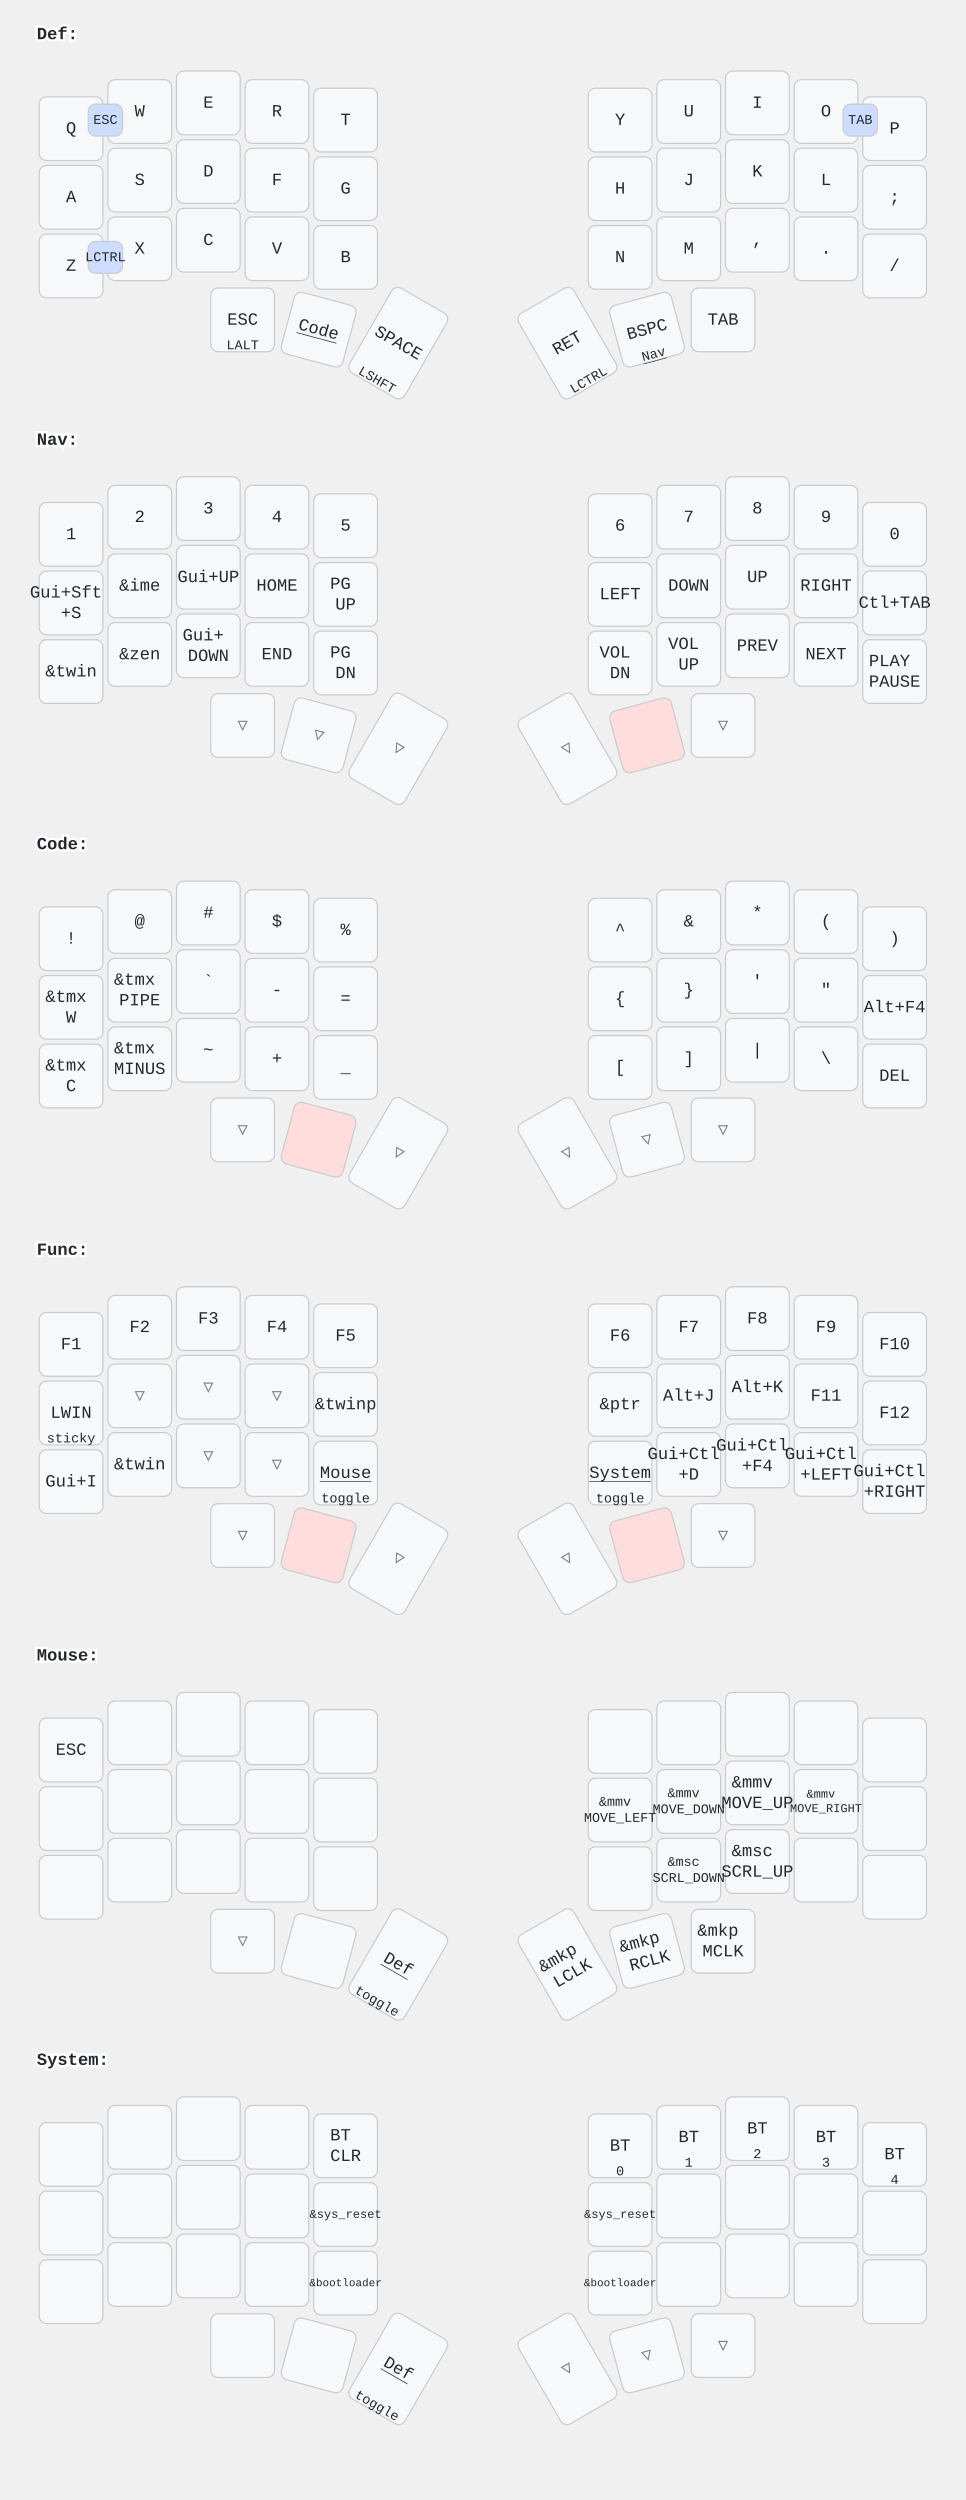
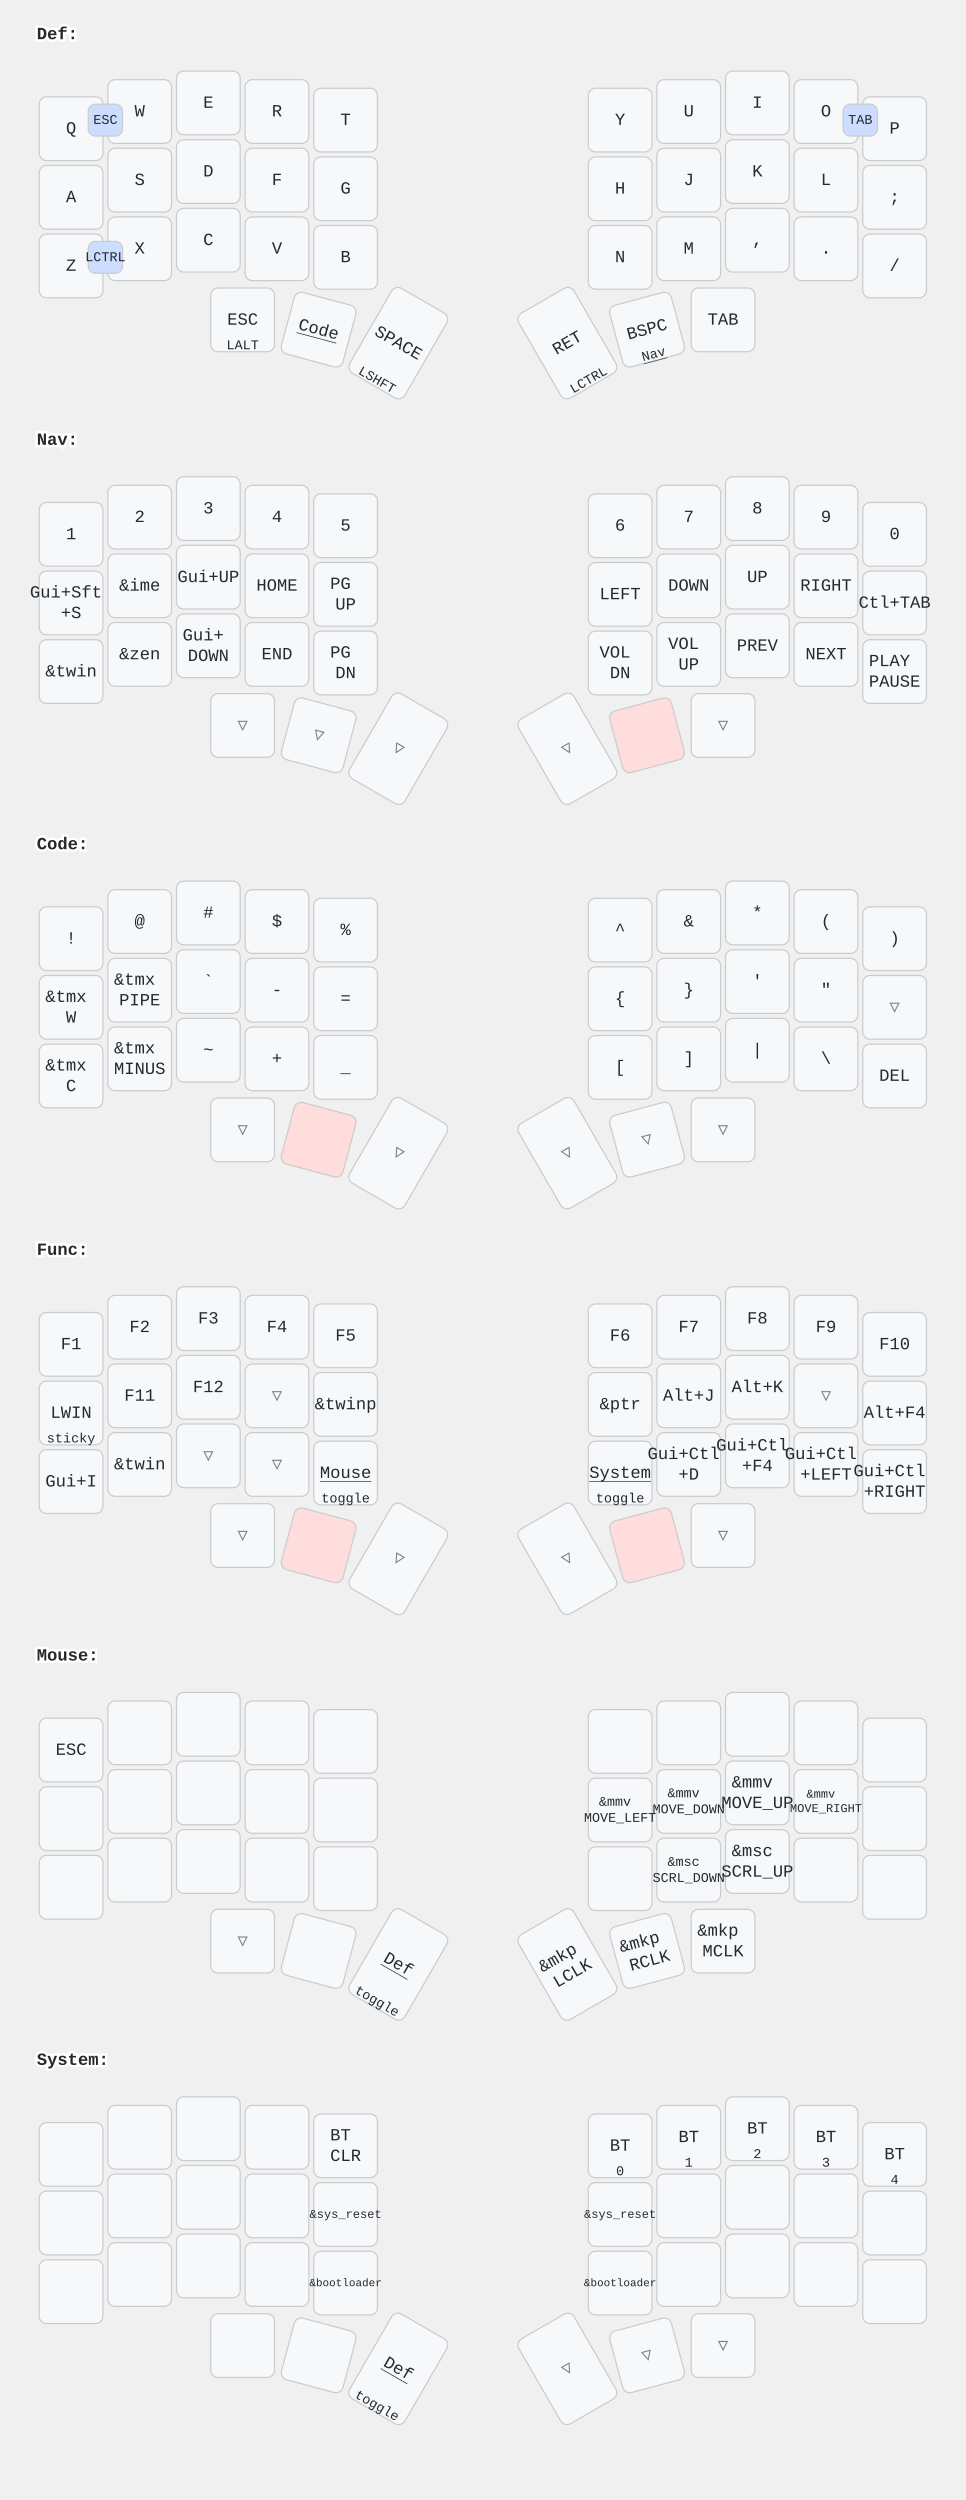
<svg xmlns="http://www.w3.org/2000/svg" width="788" height="2040" viewBox="0 0 788 2040" class="keymap">
  <style>/* inherit to force styles through use tags */
svg path {
    fill: inherit;
}

/* font and background color specifications */
svg.keymap {
    font-family: SFMono-Regular,Consolas,Liberation Mono,Menlo,monospace;
    font-size: 14px;
    font-kerning: normal;
    text-rendering: optimizeLegibility;
    fill: #24292e;
}

/* default key styling */
rect.key {
    fill: #f6f8fa;
}

rect.key, rect.combo {
    stroke: #c9cccf;
    stroke-width: 1;
}

/* default key side styling, only used is draw_key_sides is set */
rect.side {
    filter: brightness(90%);
}

/* color accent for combo boxes */
rect.combo, rect.combo-separate {
    fill: #cdf;
}

/* color accent for held keys */
rect.held, rect.combo.held {
    fill: #fdd;
}

/* color accent for ghost (optional) keys */
rect.ghost, rect.combo.ghost {
    stroke-dasharray: 4, 4;
    stroke-width: 2;
}

text {
    text-anchor: middle;
    dominant-baseline: middle;
}

/* styling for layer labels */
text.label {
    font-weight: bold;
    text-anchor: start;
    stroke: white;
    stroke-width: 4;
    paint-order: stroke;
}

/* styling for optional footer */
text.footer {
    text-anchor: end;
    dominant-baseline: auto;
    stroke: white;
    stroke-width: 4;
    paint-order: stroke;
}

/* styling for combo tap, and key non-tap label text */
text.combo, text.hold, text.shifted, text.left, text.right, text.tl, text.tr, text.bl, text.br {
    font-size: 11px;
}

text.hold, text.bl, text.br {
    text-anchor: middle;
    dominant-baseline: auto;
}

text.shifted, text.tl, text.tr {
    text-anchor: middle;
    dominant-baseline: hanging;
}

text.left, text.tl, text.bl {
    text-anchor: start;
}

text.right, text.tr, text.br {
    text-anchor: end;
}

text.layer-activator {
    text-decoration: underline;
}

/* styling for hold/shifted label text in combo box */
text.combo.hold, text.combo.shifted, text.combo.left, text.combo.right {
    font-size: 8px;
}

/* lighter symbol for transparent keys */
text.trans {
    fill: #7b7e81;
}

/* styling for combo dendrons */
path.combo {
    stroke-width: 1;
    stroke: gray;
    fill: none;
}

/* Start Tabler Icons Cleanup */
/* cannot use height/width with glyphs */
.icon-tabler &gt; path {
    fill: inherit;
    stroke: inherit;
    stroke-width: 2;
}
/* hide tabler's default box */
.icon-tabler &gt; path[stroke="none"][fill="none"] {
    visibility: hidden;
}
/* End Tabler Icons Cleanup */
</style>
  <g transform="translate(30, 0)" class="layer-Def">
    <text x="0" y="28" class="label" id="Def">Def:</text>
    <g transform="translate(0, 56)">
      <g transform="translate(28, 49)" class="key keypos-0">
        <rect rx="6" ry="6" x="-26" y="-26" width="52" height="52" class="key" />
        <text x="0" y="0" class="key tap">Q</text>
      </g>
      <g transform="translate(84, 35)" class="key keypos-1">
        <rect rx="6" ry="6" x="-26" y="-26" width="52" height="52" class="key" />
        <text x="0" y="0" class="key tap">W</text>
      </g>
      <g transform="translate(140, 28)" class="key keypos-2">
        <rect rx="6" ry="6" x="-26" y="-26" width="52" height="52" class="key" />
        <text x="0" y="0" class="key tap">E</text>
      </g>
      <g transform="translate(196, 35)" class="key keypos-3">
        <rect rx="6" ry="6" x="-26" y="-26" width="52" height="52" class="key" />
        <text x="0" y="0" class="key tap">R</text>
      </g>
      <g transform="translate(252, 42)" class="key keypos-4">
        <rect rx="6" ry="6" x="-26" y="-26" width="52" height="52" class="key" />
        <text x="0" y="0" class="key tap">T</text>
      </g>
      <g transform="translate(476, 42)" class="key keypos-5">
        <rect rx="6" ry="6" x="-26" y="-26" width="52" height="52" class="key" />
        <text x="0" y="0" class="key tap">Y</text>
      </g>
      <g transform="translate(532, 35)" class="key keypos-6">
        <rect rx="6" ry="6" x="-26" y="-26" width="52" height="52" class="key" />
        <text x="0" y="0" class="key tap">U</text>
      </g>
      <g transform="translate(588, 28)" class="key keypos-7">
        <rect rx="6" ry="6" x="-26" y="-26" width="52" height="52" class="key" />
        <text x="0" y="0" class="key tap">I</text>
      </g>
      <g transform="translate(644, 35)" class="key keypos-8">
        <rect rx="6" ry="6" x="-26" y="-26" width="52" height="52" class="key" />
        <text x="0" y="0" class="key tap">O</text>
      </g>
      <g transform="translate(700, 49)" class="key keypos-9">
        <rect rx="6" ry="6" x="-26" y="-26" width="52" height="52" class="key" />
        <text x="0" y="0" class="key tap">P</text>
      </g>
      <g transform="translate(28, 105)" class="key keypos-10">
        <rect rx="6" ry="6" x="-26" y="-26" width="52" height="52" class="key" />
        <text x="0" y="0" class="key tap">A</text>
      </g>
      <g transform="translate(84, 91)" class="key keypos-11">
        <rect rx="6" ry="6" x="-26" y="-26" width="52" height="52" class="key" />
        <text x="0" y="0" class="key tap">S</text>
      </g>
      <g transform="translate(140, 84)" class="key keypos-12">
        <rect rx="6" ry="6" x="-26" y="-26" width="52" height="52" class="key" />
        <text x="0" y="0" class="key tap">D</text>
      </g>
      <g transform="translate(196, 91)" class="key keypos-13">
        <rect rx="6" ry="6" x="-26" y="-26" width="52" height="52" class="key" />
        <text x="0" y="0" class="key tap">F</text>
      </g>
      <g transform="translate(252, 98)" class="key keypos-14">
        <rect rx="6" ry="6" x="-26" y="-26" width="52" height="52" class="key" />
        <text x="0" y="0" class="key tap">G</text>
      </g>
      <g transform="translate(476, 98)" class="key keypos-15">
        <rect rx="6" ry="6" x="-26" y="-26" width="52" height="52" class="key" />
        <text x="0" y="0" class="key tap">H</text>
      </g>
      <g transform="translate(532, 91)" class="key keypos-16">
        <rect rx="6" ry="6" x="-26" y="-26" width="52" height="52" class="key" />
        <text x="0" y="0" class="key tap">J</text>
      </g>
      <g transform="translate(588, 84)" class="key keypos-17">
        <rect rx="6" ry="6" x="-26" y="-26" width="52" height="52" class="key" />
        <text x="0" y="0" class="key tap">K</text>
      </g>
      <g transform="translate(644, 91)" class="key keypos-18">
        <rect rx="6" ry="6" x="-26" y="-26" width="52" height="52" class="key" />
        <text x="0" y="0" class="key tap">L</text>
      </g>
      <g transform="translate(700, 105)" class="key keypos-19">
        <rect rx="6" ry="6" x="-26" y="-26" width="52" height="52" class="key" />
        <text x="0" y="0" class="key tap">;</text>
      </g>
      <g transform="translate(28, 161)" class="key keypos-20">
        <rect rx="6" ry="6" x="-26" y="-26" width="52" height="52" class="key" />
        <text x="0" y="0" class="key tap">Z</text>
      </g>
      <g transform="translate(84, 147)" class="key keypos-21">
        <rect rx="6" ry="6" x="-26" y="-26" width="52" height="52" class="key" />
        <text x="0" y="0" class="key tap">X</text>
      </g>
      <g transform="translate(140, 140)" class="key keypos-22">
        <rect rx="6" ry="6" x="-26" y="-26" width="52" height="52" class="key" />
        <text x="0" y="0" class="key tap">C</text>
      </g>
      <g transform="translate(196, 147)" class="key keypos-23">
        <rect rx="6" ry="6" x="-26" y="-26" width="52" height="52" class="key" />
        <text x="0" y="0" class="key tap">V</text>
      </g>
      <g transform="translate(252, 154)" class="key keypos-24">
        <rect rx="6" ry="6" x="-26" y="-26" width="52" height="52" class="key" />
        <text x="0" y="0" class="key tap">B</text>
      </g>
      <g transform="translate(476, 154)" class="key keypos-25">
        <rect rx="6" ry="6" x="-26" y="-26" width="52" height="52" class="key" />
        <text x="0" y="0" class="key tap">N</text>
      </g>
      <g transform="translate(532, 147)" class="key keypos-26">
        <rect rx="6" ry="6" x="-26" y="-26" width="52" height="52" class="key" />
        <text x="0" y="0" class="key tap">M</text>
      </g>
      <g transform="translate(588, 140)" class="key keypos-27">
        <rect rx="6" ry="6" x="-26" y="-26" width="52" height="52" class="key" />
        <text x="0" y="0" class="key tap">,</text>
      </g>
      <g transform="translate(644, 147)" class="key keypos-28">
        <rect rx="6" ry="6" x="-26" y="-26" width="52" height="52" class="key" />
        <text x="0" y="0" class="key tap">.</text>
      </g>
      <g transform="translate(700, 161)" class="key keypos-29">
        <rect rx="6" ry="6" x="-26" y="-26" width="52" height="52" class="key" />
        <text x="0" y="0" class="key tap">/</text>
      </g>
      <g transform="translate(168, 205)" class="key keypos-30">
        <rect rx="6" ry="6" x="-26" y="-26" width="52" height="52" class="key" />
        <text x="0" y="0" class="key tap">ESC</text>
        <text x="0" y="24" class="key hold">LALT</text>
      </g>
      <g transform="translate(230, 213) rotate(15.0)" class="key keypos-31">
        <rect rx="6" ry="6" x="-26" y="-26" width="52" height="52" class="key" />
        <a href="#Code">
          <text x="0" y="0" class="key tap layer-activator">Code</text>
        </a>
      </g>
      <g transform="translate(295, 224) rotate(30.0)" class="key keypos-32">
        <rect rx="6" ry="6" x="-26" y="-40" width="52" height="80" class="key" />
        <text x="0" y="0" class="key tap">SPACE</text>
        <text x="0" y="38" class="key hold">LSHFT</text>
      </g>
      <g transform="translate(433, 224) rotate(-30.0)" class="key keypos-33">
        <rect rx="6" ry="6" x="-26" y="-40" width="52" height="80" class="key" />
        <text x="0" y="0" class="key tap">RET</text>
        <text x="0" y="38" class="key hold">LCTRL</text>
      </g>
      <g transform="translate(498, 213) rotate(-15.0)" class="key keypos-34">
        <rect rx="6" ry="6" x="-26" y="-26" width="52" height="52" class="key" />
        <text x="0" y="0" class="key tap">BSPC</text>
        <a href="#Nav">
          <text x="0" y="24" class="key hold layer-activator">Nav</text>
        </a>
      </g>
      <g transform="translate(560, 205)" class="key keypos-35">
        <rect rx="6" ry="6" x="-26" y="-26" width="52" height="52" class="key" />
        <text x="0" y="0" class="key tap">TAB</text>
      </g>
      <g class="combo combopos-0">
        <rect rx="6" ry="6" x="42" y="141" width="28" height="26" class="combo" />
        <text x="56" y="154" class="combo tap">LCTRL</text>
      </g>
      <g class="combo combopos-1">
        <rect rx="6" ry="6" x="42" y="29" width="28" height="26" class="combo" />
        <text x="56" y="42" class="combo tap">ESC</text>
      </g>
      <g class="combo combopos-2">
        <rect rx="6" ry="6" x="658" y="29" width="28" height="26" class="combo" />
        <text x="672" y="42" class="combo tap">TAB</text>
      </g>
    </g>
  </g>
  <g transform="translate(30, 331)" class="layer-Nav">
    <text x="0" y="28" class="label" id="Nav">Nav:</text>
    <g transform="translate(0, 56)">
      <g transform="translate(28, 49)" class="key keypos-0">
        <rect rx="6" ry="6" x="-26" y="-26" width="52" height="52" class="key" />
        <text x="0" y="0" class="key tap">1</text>
      </g>
      <g transform="translate(84, 35)" class="key keypos-1">
        <rect rx="6" ry="6" x="-26" y="-26" width="52" height="52" class="key" />
        <text x="0" y="0" class="key tap">2</text>
      </g>
      <g transform="translate(140, 28)" class="key keypos-2">
        <rect rx="6" ry="6" x="-26" y="-26" width="52" height="52" class="key" />
        <text x="0" y="0" class="key tap">3</text>
      </g>
      <g transform="translate(196, 35)" class="key keypos-3">
        <rect rx="6" ry="6" x="-26" y="-26" width="52" height="52" class="key" />
        <text x="0" y="0" class="key tap">4</text>
      </g>
      <g transform="translate(252, 42)" class="key keypos-4">
        <rect rx="6" ry="6" x="-26" y="-26" width="52" height="52" class="key" />
        <text x="0" y="0" class="key tap">5</text>
      </g>
      <g transform="translate(476, 42)" class="key keypos-5">
        <rect rx="6" ry="6" x="-26" y="-26" width="52" height="52" class="key" />
        <text x="0" y="0" class="key tap">6</text>
      </g>
      <g transform="translate(532, 35)" class="key keypos-6">
        <rect rx="6" ry="6" x="-26" y="-26" width="52" height="52" class="key" />
        <text x="0" y="0" class="key tap">7</text>
      </g>
      <g transform="translate(588, 28)" class="key keypos-7">
        <rect rx="6" ry="6" x="-26" y="-26" width="52" height="52" class="key" />
        <text x="0" y="0" class="key tap">8</text>
      </g>
      <g transform="translate(644, 35)" class="key keypos-8">
        <rect rx="6" ry="6" x="-26" y="-26" width="52" height="52" class="key" />
        <text x="0" y="0" class="key tap">9</text>
      </g>
      <g transform="translate(700, 49)" class="key keypos-9">
        <rect rx="6" ry="6" x="-26" y="-26" width="52" height="52" class="key" />
        <text x="0" y="0" class="key tap">0</text>
      </g>
      <g transform="translate(28, 105)" class="key keypos-10">
        <rect rx="6" ry="6" x="-26" y="-26" width="52" height="52" class="key" />
        <text x="0" y="0" class="key tap">
          <tspan x="0" dy="-0.6em">Gui+Sft</tspan>
          <tspan x="0" dy="1.2em">+S</tspan>
        </text>
      </g>
      <g transform="translate(84, 91)" class="key keypos-11">
        <rect rx="6" ry="6" x="-26" y="-26" width="52" height="52" class="key" />
        <text x="0" y="0" class="key tap">&amp;ime</text>
      </g>
      <g transform="translate(140, 84)" class="key keypos-12">
        <rect rx="6" ry="6" x="-26" y="-26" width="52" height="52" class="key" />
        <text x="0" y="0" class="key tap">Gui+UP</text>
      </g>
      <g transform="translate(196, 91)" class="key keypos-13">
        <rect rx="6" ry="6" x="-26" y="-26" width="52" height="52" class="key" />
        <text x="0" y="0" class="key tap">HOME</text>
      </g>
      <g transform="translate(252, 98)" class="key keypos-14">
        <rect rx="6" ry="6" x="-26" y="-26" width="52" height="52" class="key" />
        <text x="0" y="0" class="key tap">
          <tspan x="0" dy="-0.6em">PG</tspan>
          <tspan x="0" dy="1.2em">UP</tspan>
        </text>
      </g>
      <g transform="translate(476, 98)" class="key keypos-15">
        <rect rx="6" ry="6" x="-26" y="-26" width="52" height="52" class="key" />
        <text x="0" y="0" class="key tap">LEFT</text>
      </g>
      <g transform="translate(532, 91)" class="key keypos-16">
        <rect rx="6" ry="6" x="-26" y="-26" width="52" height="52" class="key" />
        <text x="0" y="0" class="key tap">DOWN</text>
      </g>
      <g transform="translate(588, 84)" class="key keypos-17">
        <rect rx="6" ry="6" x="-26" y="-26" width="52" height="52" class="key" />
        <text x="0" y="0" class="key tap">UP</text>
      </g>
      <g transform="translate(644, 91)" class="key keypos-18">
        <rect rx="6" ry="6" x="-26" y="-26" width="52" height="52" class="key" />
        <text x="0" y="0" class="key tap">RIGHT</text>
      </g>
      <g transform="translate(700, 105)" class="key keypos-19">
        <rect rx="6" ry="6" x="-26" y="-26" width="52" height="52" class="key" />
        <text x="0" y="0" class="key tap">Ctl+TAB</text>
      </g>
      <g transform="translate(28, 161)" class="key keypos-20">
        <rect rx="6" ry="6" x="-26" y="-26" width="52" height="52" class="key" />
        <text x="0" y="0" class="key tap">&amp;twin</text>
      </g>
      <g transform="translate(84, 147)" class="key keypos-21">
        <rect rx="6" ry="6" x="-26" y="-26" width="52" height="52" class="key" />
        <text x="0" y="0" class="key tap">&amp;zen</text>
      </g>
      <g transform="translate(140, 140)" class="key keypos-22">
        <rect rx="6" ry="6" x="-26" y="-26" width="52" height="52" class="key" />
        <text x="0" y="0" class="key tap">
          <tspan x="0" dy="-0.6em">Gui+</tspan>
          <tspan x="0" dy="1.2em">DOWN</tspan>
        </text>
      </g>
      <g transform="translate(196, 147)" class="key keypos-23">
        <rect rx="6" ry="6" x="-26" y="-26" width="52" height="52" class="key" />
        <text x="0" y="0" class="key tap">END</text>
      </g>
      <g transform="translate(252, 154)" class="key keypos-24">
        <rect rx="6" ry="6" x="-26" y="-26" width="52" height="52" class="key" />
        <text x="0" y="0" class="key tap">
          <tspan x="0" dy="-0.6em">PG</tspan>
          <tspan x="0" dy="1.2em">DN</tspan>
        </text>
      </g>
      <g transform="translate(476, 154)" class="key keypos-25">
        <rect rx="6" ry="6" x="-26" y="-26" width="52" height="52" class="key" />
        <text x="0" y="0" class="key tap">
          <tspan x="0" dy="-0.6em">VOL</tspan>
          <tspan x="0" dy="1.2em">DN</tspan>
        </text>
      </g>
      <g transform="translate(532, 147)" class="key keypos-26">
        <rect rx="6" ry="6" x="-26" y="-26" width="52" height="52" class="key" />
        <text x="0" y="0" class="key tap">
          <tspan x="0" dy="-0.6em">VOL</tspan>
          <tspan x="0" dy="1.2em">UP</tspan>
        </text>
      </g>
      <g transform="translate(588, 140)" class="key keypos-27">
        <rect rx="6" ry="6" x="-26" y="-26" width="52" height="52" class="key" />
        <text x="0" y="0" class="key tap">PREV</text>
      </g>
      <g transform="translate(644, 147)" class="key keypos-28">
        <rect rx="6" ry="6" x="-26" y="-26" width="52" height="52" class="key" />
        <text x="0" y="0" class="key tap">NEXT</text>
      </g>
      <g transform="translate(700, 161)" class="key keypos-29">
        <rect rx="6" ry="6" x="-26" y="-26" width="52" height="52" class="key" />
        <text x="0" y="0" class="key tap">
          <tspan x="0" dy="-0.6em">PLAY</tspan>
          <tspan x="0" dy="1.2em">PAUSE</tspan>
        </text>
      </g>
      <g transform="translate(168, 205)" class="key trans keypos-30">
        <rect rx="6" ry="6" x="-26" y="-26" width="52" height="52" class="key trans" />
        <text x="0" y="0" class="key trans tap">▽</text>
      </g>
      <g transform="translate(230, 213) rotate(15.0)" class="key trans keypos-31">
        <rect rx="6" ry="6" x="-26" y="-26" width="52" height="52" class="key trans" />
        <text x="0" y="0" class="key trans tap">▽</text>
      </g>
      <g transform="translate(295, 224) rotate(30.0)" class="key trans keypos-32">
        <rect rx="6" ry="6" x="-26" y="-40" width="52" height="80" class="key trans" />
        <text x="0" y="0" class="key trans tap">▽</text>
      </g>
      <g transform="translate(433, 224) rotate(-30.0)" class="key trans keypos-33">
        <rect rx="6" ry="6" x="-26" y="-40" width="52" height="80" class="key trans" />
        <text x="0" y="0" class="key trans tap">▽</text>
      </g>
      <g transform="translate(498, 213) rotate(-15.0)" class="key held keypos-34">
        <rect rx="6" ry="6" x="-26" y="-26" width="52" height="52" class="key held" />
      </g>
      <g transform="translate(560, 205)" class="key trans keypos-35">
        <rect rx="6" ry="6" x="-26" y="-26" width="52" height="52" class="key trans" />
        <text x="0" y="0" class="key trans tap">▽</text>
      </g>
    </g>
  </g>
  <g transform="translate(30, 661)" class="layer-Code">
    <text x="0" y="28" class="label" id="Code">Code:</text>
    <g transform="translate(0, 56)">
      <g transform="translate(28, 49)" class="key keypos-0">
        <rect rx="6" ry="6" x="-26" y="-26" width="52" height="52" class="key" />
        <text x="0" y="0" class="key tap">!</text>
      </g>
      <g transform="translate(84, 35)" class="key keypos-1">
        <rect rx="6" ry="6" x="-26" y="-26" width="52" height="52" class="key" />
        <text x="0" y="0" class="key tap">@</text>
      </g>
      <g transform="translate(140, 28)" class="key keypos-2">
        <rect rx="6" ry="6" x="-26" y="-26" width="52" height="52" class="key" />
        <text x="0" y="0" class="key tap">#</text>
      </g>
      <g transform="translate(196, 35)" class="key keypos-3">
        <rect rx="6" ry="6" x="-26" y="-26" width="52" height="52" class="key" />
        <text x="0" y="0" class="key tap">$</text>
      </g>
      <g transform="translate(252, 42)" class="key keypos-4">
        <rect rx="6" ry="6" x="-26" y="-26" width="52" height="52" class="key" />
        <text x="0" y="0" class="key tap">%</text>
      </g>
      <g transform="translate(476, 42)" class="key keypos-5">
        <rect rx="6" ry="6" x="-26" y="-26" width="52" height="52" class="key" />
        <text x="0" y="0" class="key tap">^</text>
      </g>
      <g transform="translate(532, 35)" class="key keypos-6">
        <rect rx="6" ry="6" x="-26" y="-26" width="52" height="52" class="key" />
        <text x="0" y="0" class="key tap">&amp;</text>
      </g>
      <g transform="translate(588, 28)" class="key keypos-7">
        <rect rx="6" ry="6" x="-26" y="-26" width="52" height="52" class="key" />
        <text x="0" y="0" class="key tap">*</text>
      </g>
      <g transform="translate(644, 35)" class="key keypos-8">
        <rect rx="6" ry="6" x="-26" y="-26" width="52" height="52" class="key" />
        <text x="0" y="0" class="key tap">(</text>
      </g>
      <g transform="translate(700, 49)" class="key keypos-9">
        <rect rx="6" ry="6" x="-26" y="-26" width="52" height="52" class="key" />
        <text x="0" y="0" class="key tap">)</text>
      </g>
      <g transform="translate(28, 105)" class="key keypos-10">
        <rect rx="6" ry="6" x="-26" y="-26" width="52" height="52" class="key" />
        <text x="0" y="0" class="key tap">
          <tspan x="0" dy="-0.6em">&amp;tmx</tspan>
          <tspan x="0" dy="1.2em">W</tspan>
        </text>
      </g>
      <g transform="translate(84, 91)" class="key keypos-11">
        <rect rx="6" ry="6" x="-26" y="-26" width="52" height="52" class="key" />
        <text x="0" y="0" class="key tap">
          <tspan x="0" dy="-0.6em">&amp;tmx</tspan>
          <tspan x="0" dy="1.2em">PIPE</tspan>
        </text>
      </g>
      <g transform="translate(140, 84)" class="key keypos-12">
        <rect rx="6" ry="6" x="-26" y="-26" width="52" height="52" class="key" />
        <text x="0" y="0" class="key tap">`</text>
      </g>
      <g transform="translate(196, 91)" class="key keypos-13">
        <rect rx="6" ry="6" x="-26" y="-26" width="52" height="52" class="key" />
        <text x="0" y="0" class="key tap">-</text>
      </g>
      <g transform="translate(252, 98)" class="key keypos-14">
        <rect rx="6" ry="6" x="-26" y="-26" width="52" height="52" class="key" />
        <text x="0" y="0" class="key tap">=</text>
      </g>
      <g transform="translate(476, 98)" class="key keypos-15">
        <rect rx="6" ry="6" x="-26" y="-26" width="52" height="52" class="key" />
        <text x="0" y="0" class="key tap">{</text>
      </g>
      <g transform="translate(532, 91)" class="key keypos-16">
        <rect rx="6" ry="6" x="-26" y="-26" width="52" height="52" class="key" />
        <text x="0" y="0" class="key tap">}</text>
      </g>
      <g transform="translate(588, 84)" class="key keypos-17">
        <rect rx="6" ry="6" x="-26" y="-26" width="52" height="52" class="key" />
        <text x="0" y="0" class="key tap">'</text>
      </g>
      <g transform="translate(644, 91)" class="key keypos-18">
        <rect rx="6" ry="6" x="-26" y="-26" width="52" height="52" class="key" />
        <text x="0" y="0" class="key tap">"</text>
      </g>
-       <g transform="translate(700, 105)" class="key keypos-19">
-         <rect rx="6" ry="6" x="-26" y="-26" width="52" height="52" class="key" />
-         <text x="0" y="0" class="key tap">Alt+F4</text>
+       <g transform="translate(700, 105)" class="key trans keypos-19">
+         <rect rx="6" ry="6" x="-26" y="-26" width="52" height="52" class="key trans" />
+         <text x="0" y="0" class="key trans tap">▽</text>
      </g>
      <g transform="translate(28, 161)" class="key keypos-20">
        <rect rx="6" ry="6" x="-26" y="-26" width="52" height="52" class="key" />
        <text x="0" y="0" class="key tap">
          <tspan x="0" dy="-0.6em">&amp;tmx</tspan>
          <tspan x="0" dy="1.2em">C</tspan>
        </text>
      </g>
      <g transform="translate(84, 147)" class="key keypos-21">
        <rect rx="6" ry="6" x="-26" y="-26" width="52" height="52" class="key" />
        <text x="0" y="0" class="key tap">
          <tspan x="0" dy="-0.6em">&amp;tmx</tspan>
          <tspan x="0" dy="1.2em">MINUS</tspan>
        </text>
      </g>
      <g transform="translate(140, 140)" class="key keypos-22">
        <rect rx="6" ry="6" x="-26" y="-26" width="52" height="52" class="key" />
        <text x="0" y="0" class="key tap">~</text>
      </g>
      <g transform="translate(196, 147)" class="key keypos-23">
        <rect rx="6" ry="6" x="-26" y="-26" width="52" height="52" class="key" />
        <text x="0" y="0" class="key tap">+</text>
      </g>
      <g transform="translate(252, 154)" class="key keypos-24">
        <rect rx="6" ry="6" x="-26" y="-26" width="52" height="52" class="key" />
        <text x="0" y="0" class="key tap">_</text>
      </g>
      <g transform="translate(476, 154)" class="key keypos-25">
        <rect rx="6" ry="6" x="-26" y="-26" width="52" height="52" class="key" />
        <text x="0" y="0" class="key tap">[</text>
      </g>
      <g transform="translate(532, 147)" class="key keypos-26">
        <rect rx="6" ry="6" x="-26" y="-26" width="52" height="52" class="key" />
        <text x="0" y="0" class="key tap">]</text>
      </g>
      <g transform="translate(588, 140)" class="key keypos-27">
        <rect rx="6" ry="6" x="-26" y="-26" width="52" height="52" class="key" />
        <text x="0" y="0" class="key tap">|</text>
      </g>
      <g transform="translate(644, 147)" class="key keypos-28">
        <rect rx="6" ry="6" x="-26" y="-26" width="52" height="52" class="key" />
        <text x="0" y="0" class="key tap">\</text>
      </g>
      <g transform="translate(700, 161)" class="key keypos-29">
        <rect rx="6" ry="6" x="-26" y="-26" width="52" height="52" class="key" />
        <text x="0" y="0" class="key tap">DEL</text>
      </g>
      <g transform="translate(168, 205)" class="key trans keypos-30">
        <rect rx="6" ry="6" x="-26" y="-26" width="52" height="52" class="key trans" />
        <text x="0" y="0" class="key trans tap">▽</text>
      </g>
      <g transform="translate(230, 213) rotate(15.0)" class="key held keypos-31">
        <rect rx="6" ry="6" x="-26" y="-26" width="52" height="52" class="key held" />
      </g>
      <g transform="translate(295, 224) rotate(30.0)" class="key trans keypos-32">
        <rect rx="6" ry="6" x="-26" y="-40" width="52" height="80" class="key trans" />
        <text x="0" y="0" class="key trans tap">▽</text>
      </g>
      <g transform="translate(433, 224) rotate(-30.0)" class="key trans keypos-33">
        <rect rx="6" ry="6" x="-26" y="-40" width="52" height="80" class="key trans" />
        <text x="0" y="0" class="key trans tap">▽</text>
      </g>
      <g transform="translate(498, 213) rotate(-15.0)" class="key trans keypos-34">
        <rect rx="6" ry="6" x="-26" y="-26" width="52" height="52" class="key trans" />
        <text x="0" y="0" class="key trans tap">▽</text>
      </g>
      <g transform="translate(560, 205)" class="key trans keypos-35">
        <rect rx="6" ry="6" x="-26" y="-26" width="52" height="52" class="key trans" />
        <text x="0" y="0" class="key trans tap">▽</text>
      </g>
    </g>
  </g>
  <g transform="translate(30, 992)" class="layer-Func">
    <text x="0" y="28" class="label" id="Func">Func:</text>
    <g transform="translate(0, 56)">
      <g transform="translate(28, 49)" class="key keypos-0">
        <rect rx="6" ry="6" x="-26" y="-26" width="52" height="52" class="key" />
        <text x="0" y="0" class="key tap">F1</text>
      </g>
      <g transform="translate(84, 35)" class="key keypos-1">
        <rect rx="6" ry="6" x="-26" y="-26" width="52" height="52" class="key" />
        <text x="0" y="0" class="key tap">F2</text>
      </g>
      <g transform="translate(140, 28)" class="key keypos-2">
        <rect rx="6" ry="6" x="-26" y="-26" width="52" height="52" class="key" />
        <text x="0" y="0" class="key tap">F3</text>
      </g>
      <g transform="translate(196, 35)" class="key keypos-3">
        <rect rx="6" ry="6" x="-26" y="-26" width="52" height="52" class="key" />
        <text x="0" y="0" class="key tap">F4</text>
      </g>
      <g transform="translate(252, 42)" class="key keypos-4">
        <rect rx="6" ry="6" x="-26" y="-26" width="52" height="52" class="key" />
        <text x="0" y="0" class="key tap">F5</text>
      </g>
      <g transform="translate(476, 42)" class="key keypos-5">
        <rect rx="6" ry="6" x="-26" y="-26" width="52" height="52" class="key" />
        <text x="0" y="0" class="key tap">F6</text>
      </g>
      <g transform="translate(532, 35)" class="key keypos-6">
        <rect rx="6" ry="6" x="-26" y="-26" width="52" height="52" class="key" />
        <text x="0" y="0" class="key tap">F7</text>
      </g>
      <g transform="translate(588, 28)" class="key keypos-7">
        <rect rx="6" ry="6" x="-26" y="-26" width="52" height="52" class="key" />
        <text x="0" y="0" class="key tap">F8</text>
      </g>
      <g transform="translate(644, 35)" class="key keypos-8">
        <rect rx="6" ry="6" x="-26" y="-26" width="52" height="52" class="key" />
        <text x="0" y="0" class="key tap">F9</text>
      </g>
      <g transform="translate(700, 49)" class="key keypos-9">
        <rect rx="6" ry="6" x="-26" y="-26" width="52" height="52" class="key" />
        <text x="0" y="0" class="key tap">F10</text>
      </g>
      <g transform="translate(28, 105)" class="key keypos-10">
        <rect rx="6" ry="6" x="-26" y="-26" width="52" height="52" class="key" />
        <text x="0" y="0" class="key tap">LWIN</text>
        <text x="0" y="24" class="key hold">sticky</text>
      </g>
-       <g transform="translate(84, 91)" class="key trans keypos-11">
-         <rect rx="6" ry="6" x="-26" y="-26" width="52" height="52" class="key trans" />
-         <text x="0" y="0" class="key trans tap">▽</text>
-       </g>
-       <g transform="translate(140, 84)" class="key trans keypos-12">
-         <rect rx="6" ry="6" x="-26" y="-26" width="52" height="52" class="key trans" />
-         <text x="0" y="0" class="key trans tap">▽</text>
+       <g transform="translate(84, 91)" class="key keypos-11">
+         <rect rx="6" ry="6" x="-26" y="-26" width="52" height="52" class="key" />
+         <text x="0" y="0" class="key tap">F11</text>
+       </g>
+       <g transform="translate(140, 84)" class="key keypos-12">
+         <rect rx="6" ry="6" x="-26" y="-26" width="52" height="52" class="key" />
+         <text x="0" y="0" class="key tap">F12</text>
      </g>
      <g transform="translate(196, 91)" class="key trans keypos-13">
        <rect rx="6" ry="6" x="-26" y="-26" width="52" height="52" class="key trans" />
        <text x="0" y="0" class="key trans tap">▽</text>
      </g>
      <g transform="translate(252, 98)" class="key keypos-14">
        <rect rx="6" ry="6" x="-26" y="-26" width="52" height="52" class="key" />
        <text x="0" y="0" class="key tap">&amp;twinp</text>
      </g>
      <g transform="translate(476, 98)" class="key keypos-15">
        <rect rx="6" ry="6" x="-26" y="-26" width="52" height="52" class="key" />
        <text x="0" y="0" class="key tap">&amp;ptr</text>
      </g>
      <g transform="translate(532, 91)" class="key keypos-16">
        <rect rx="6" ry="6" x="-26" y="-26" width="52" height="52" class="key" />
        <text x="0" y="0" class="key tap">Alt+J</text>
      </g>
      <g transform="translate(588, 84)" class="key keypos-17">
        <rect rx="6" ry="6" x="-26" y="-26" width="52" height="52" class="key" />
        <text x="0" y="0" class="key tap">Alt+K</text>
      </g>
-       <g transform="translate(644, 91)" class="key keypos-18">
-         <rect rx="6" ry="6" x="-26" y="-26" width="52" height="52" class="key" />
-         <text x="0" y="0" class="key tap">F11</text>
+       <g transform="translate(644, 91)" class="key trans keypos-18">
+         <rect rx="6" ry="6" x="-26" y="-26" width="52" height="52" class="key trans" />
+         <text x="0" y="0" class="key trans tap">▽</text>
      </g>
      <g transform="translate(700, 105)" class="key keypos-19">
        <rect rx="6" ry="6" x="-26" y="-26" width="52" height="52" class="key" />
-         <text x="0" y="0" class="key tap">F12</text>
+         <text x="0" y="0" class="key tap">Alt+F4</text>
      </g>
      <g transform="translate(28, 161)" class="key keypos-20">
        <rect rx="6" ry="6" x="-26" y="-26" width="52" height="52" class="key" />
        <text x="0" y="0" class="key tap">Gui+I</text>
      </g>
      <g transform="translate(84, 147)" class="key keypos-21">
        <rect rx="6" ry="6" x="-26" y="-26" width="52" height="52" class="key" />
        <text x="0" y="0" class="key tap">&amp;twin</text>
      </g>
      <g transform="translate(140, 140)" class="key trans keypos-22">
        <rect rx="6" ry="6" x="-26" y="-26" width="52" height="52" class="key trans" />
        <text x="0" y="0" class="key trans tap">▽</text>
      </g>
      <g transform="translate(196, 147)" class="key trans keypos-23">
        <rect rx="6" ry="6" x="-26" y="-26" width="52" height="52" class="key trans" />
        <text x="0" y="0" class="key trans tap">▽</text>
      </g>
      <g transform="translate(252, 154)" class="key keypos-24">
        <rect rx="6" ry="6" x="-26" y="-26" width="52" height="52" class="key" />
        <a href="#Mouse">
          <text x="0" y="0" class="key tap layer-activator">Mouse</text>
        </a>
        <text x="0" y="24" class="key hold">toggle</text>
      </g>
      <g transform="translate(476, 154)" class="key keypos-25">
        <rect rx="6" ry="6" x="-26" y="-26" width="52" height="52" class="key" />
        <a href="#System">
          <text x="0" y="0" class="key tap layer-activator">System</text>
        </a>
        <text x="0" y="24" class="key hold">toggle</text>
      </g>
      <g transform="translate(532, 147)" class="key keypos-26">
        <rect rx="6" ry="6" x="-26" y="-26" width="52" height="52" class="key" />
        <text x="0" y="0" class="key tap">
          <tspan x="0" dy="-0.6em">Gui+Ctl</tspan>
          <tspan x="0" dy="1.2em">+D</tspan>
        </text>
      </g>
      <g transform="translate(588, 140)" class="key keypos-27">
        <rect rx="6" ry="6" x="-26" y="-26" width="52" height="52" class="key" />
        <text x="0" y="0" class="key tap">
          <tspan x="0" dy="-0.6em">Gui+Ctl</tspan>
          <tspan x="0" dy="1.2em">+F4</tspan>
        </text>
      </g>
      <g transform="translate(644, 147)" class="key keypos-28">
        <rect rx="6" ry="6" x="-26" y="-26" width="52" height="52" class="key" />
        <text x="0" y="0" class="key tap">
          <tspan x="0" dy="-0.6em">Gui+Ctl</tspan>
          <tspan x="0" dy="1.2em">+LEFT</tspan>
        </text>
      </g>
      <g transform="translate(700, 161)" class="key keypos-29">
        <rect rx="6" ry="6" x="-26" y="-26" width="52" height="52" class="key" />
        <text x="0" y="0" class="key tap">
          <tspan x="0" dy="-0.6em">Gui+Ctl</tspan>
          <tspan x="0" dy="1.2em">+RIGHT</tspan>
        </text>
      </g>
      <g transform="translate(168, 205)" class="key trans keypos-30">
        <rect rx="6" ry="6" x="-26" y="-26" width="52" height="52" class="key trans" />
        <text x="0" y="0" class="key trans tap">▽</text>
      </g>
      <g transform="translate(230, 213) rotate(15.0)" class="key held keypos-31">
        <rect rx="6" ry="6" x="-26" y="-26" width="52" height="52" class="key held" />
      </g>
      <g transform="translate(295, 224) rotate(30.0)" class="key trans keypos-32">
        <rect rx="6" ry="6" x="-26" y="-40" width="52" height="80" class="key trans" />
        <text x="0" y="0" class="key trans tap">▽</text>
      </g>
      <g transform="translate(433, 224) rotate(-30.0)" class="key trans keypos-33">
        <rect rx="6" ry="6" x="-26" y="-40" width="52" height="80" class="key trans" />
        <text x="0" y="0" class="key trans tap">▽</text>
      </g>
      <g transform="translate(498, 213) rotate(-15.0)" class="key held keypos-34">
        <rect rx="6" ry="6" x="-26" y="-26" width="52" height="52" class="key held" />
      </g>
      <g transform="translate(560, 205)" class="key trans keypos-35">
        <rect rx="6" ry="6" x="-26" y="-26" width="52" height="52" class="key trans" />
        <text x="0" y="0" class="key trans tap">▽</text>
      </g>
    </g>
  </g>
  <g transform="translate(30, 1323)" class="layer-Mouse">
    <text x="0" y="28" class="label" id="Mouse">Mouse:</text>
    <g transform="translate(0, 56)">
      <g transform="translate(28, 49)" class="key keypos-0">
        <rect rx="6" ry="6" x="-26" y="-26" width="52" height="52" class="key" />
        <text x="0" y="0" class="key tap">ESC</text>
      </g>
      <g transform="translate(84, 35)" class="key keypos-1">
        <rect rx="6" ry="6" x="-26" y="-26" width="52" height="52" class="key" />
      </g>
      <g transform="translate(140, 28)" class="key keypos-2">
        <rect rx="6" ry="6" x="-26" y="-26" width="52" height="52" class="key" />
      </g>
      <g transform="translate(196, 35)" class="key keypos-3">
        <rect rx="6" ry="6" x="-26" y="-26" width="52" height="52" class="key" />
      </g>
      <g transform="translate(252, 42)" class="key keypos-4">
        <rect rx="6" ry="6" x="-26" y="-26" width="52" height="52" class="key" />
      </g>
      <g transform="translate(476, 42)" class="key keypos-5">
        <rect rx="6" ry="6" x="-26" y="-26" width="52" height="52" class="key" />
      </g>
      <g transform="translate(532, 35)" class="key keypos-6">
        <rect rx="6" ry="6" x="-26" y="-26" width="52" height="52" class="key" />
      </g>
      <g transform="translate(588, 28)" class="key keypos-7">
        <rect rx="6" ry="6" x="-26" y="-26" width="52" height="52" class="key" />
      </g>
      <g transform="translate(644, 35)" class="key keypos-8">
        <rect rx="6" ry="6" x="-26" y="-26" width="52" height="52" class="key" />
      </g>
      <g transform="translate(700, 49)" class="key keypos-9">
        <rect rx="6" ry="6" x="-26" y="-26" width="52" height="52" class="key" />
      </g>
      <g transform="translate(28, 105)" class="key keypos-10">
        <rect rx="6" ry="6" x="-26" y="-26" width="52" height="52" class="key" />
      </g>
      <g transform="translate(84, 91)" class="key keypos-11">
        <rect rx="6" ry="6" x="-26" y="-26" width="52" height="52" class="key" />
      </g>
      <g transform="translate(140, 84)" class="key keypos-12">
        <rect rx="6" ry="6" x="-26" y="-26" width="52" height="52" class="key" />
      </g>
      <g transform="translate(196, 91)" class="key keypos-13">
        <rect rx="6" ry="6" x="-26" y="-26" width="52" height="52" class="key" />
      </g>
      <g transform="translate(252, 98)" class="key keypos-14">
        <rect rx="6" ry="6" x="-26" y="-26" width="52" height="52" class="key" />
      </g>
      <g transform="translate(476, 98)" class="key keypos-15">
        <rect rx="6" ry="6" x="-26" y="-26" width="52" height="52" class="key" />
        <text x="0" y="0" class="key tap">
          <tspan x="0" dy="-0.6em" style="font-size: 78%">&amp;mmv</tspan>
          <tspan x="0" dy="1.2em" style="font-size: 78%">MOVE_LEFT</tspan>
        </text>
      </g>
      <g transform="translate(532, 91)" class="key keypos-16">
        <rect rx="6" ry="6" x="-26" y="-26" width="52" height="52" class="key" />
        <text x="0" y="0" class="key tap">
          <tspan x="0" dy="-0.6em" style="font-size: 78%">&amp;mmv</tspan>
          <tspan x="0" dy="1.2em" style="font-size: 78%">MOVE_DOWN</tspan>
        </text>
      </g>
      <g transform="translate(588, 84)" class="key keypos-17">
        <rect rx="6" ry="6" x="-26" y="-26" width="52" height="52" class="key" />
        <text x="0" y="0" class="key tap">
          <tspan x="0" dy="-0.6em">&amp;mmv</tspan>
          <tspan x="0" dy="1.2em">MOVE_UP</tspan>
        </text>
      </g>
      <g transform="translate(644, 91)" class="key keypos-18">
        <rect rx="6" ry="6" x="-26" y="-26" width="52" height="52" class="key" />
        <text x="0" y="0" class="key tap">
          <tspan x="0" dy="-0.6em" style="font-size: 70%">&amp;mmv</tspan>
          <tspan x="0" dy="1.2em" style="font-size: 70%">MOVE_RIGHT</tspan>
        </text>
      </g>
      <g transform="translate(700, 105)" class="key keypos-19">
        <rect rx="6" ry="6" x="-26" y="-26" width="52" height="52" class="key" />
      </g>
      <g transform="translate(28, 161)" class="key keypos-20">
        <rect rx="6" ry="6" x="-26" y="-26" width="52" height="52" class="key" />
      </g>
      <g transform="translate(84, 147)" class="key keypos-21">
        <rect rx="6" ry="6" x="-26" y="-26" width="52" height="52" class="key" />
      </g>
      <g transform="translate(140, 140)" class="key keypos-22">
        <rect rx="6" ry="6" x="-26" y="-26" width="52" height="52" class="key" />
      </g>
      <g transform="translate(196, 147)" class="key keypos-23">
        <rect rx="6" ry="6" x="-26" y="-26" width="52" height="52" class="key" />
      </g>
      <g transform="translate(252, 154)" class="key keypos-24">
        <rect rx="6" ry="6" x="-26" y="-26" width="52" height="52" class="key" />
      </g>
      <g transform="translate(476, 154)" class="key keypos-25">
        <rect rx="6" ry="6" x="-26" y="-26" width="52" height="52" class="key" />
      </g>
      <g transform="translate(532, 147)" class="key keypos-26">
        <rect rx="6" ry="6" x="-26" y="-26" width="52" height="52" class="key" />
        <text x="0" y="0" class="key tap">
          <tspan x="0" dy="-0.6em" style="font-size: 78%">&amp;msc</tspan>
          <tspan x="0" dy="1.2em" style="font-size: 78%">SCRL_DOWN</tspan>
        </text>
      </g>
      <g transform="translate(588, 140)" class="key keypos-27">
        <rect rx="6" ry="6" x="-26" y="-26" width="52" height="52" class="key" />
        <text x="0" y="0" class="key tap">
          <tspan x="0" dy="-0.6em">&amp;msc</tspan>
          <tspan x="0" dy="1.2em">SCRL_UP</tspan>
        </text>
      </g>
      <g transform="translate(644, 147)" class="key keypos-28">
        <rect rx="6" ry="6" x="-26" y="-26" width="52" height="52" class="key" />
      </g>
      <g transform="translate(700, 161)" class="key keypos-29">
        <rect rx="6" ry="6" x="-26" y="-26" width="52" height="52" class="key" />
      </g>
      <g transform="translate(168, 205)" class="key trans keypos-30">
        <rect rx="6" ry="6" x="-26" y="-26" width="52" height="52" class="key trans" />
        <text x="0" y="0" class="key trans tap">▽</text>
      </g>
      <g transform="translate(230, 213) rotate(15.0)" class="key keypos-31">
        <rect rx="6" ry="6" x="-26" y="-26" width="52" height="52" class="key" />
      </g>
      <g transform="translate(295, 224) rotate(30.0)" class="key keypos-32">
        <rect rx="6" ry="6" x="-26" y="-40" width="52" height="80" class="key" />
        <a href="#Def">
          <text x="0" y="0" class="key tap layer-activator">Def</text>
        </a>
        <text x="0" y="38" class="key hold">toggle</text>
      </g>
      <g transform="translate(433, 224) rotate(-30.0)" class="key keypos-33">
        <rect rx="6" ry="6" x="-26" y="-40" width="52" height="80" class="key" />
        <text x="0" y="0" class="key tap">
          <tspan x="0" dy="-0.6em">&amp;mkp</tspan>
          <tspan x="0" dy="1.2em">LCLK</tspan>
        </text>
      </g>
      <g transform="translate(498, 213) rotate(-15.0)" class="key keypos-34">
        <rect rx="6" ry="6" x="-26" y="-26" width="52" height="52" class="key" />
        <text x="0" y="0" class="key tap">
          <tspan x="0" dy="-0.6em">&amp;mkp</tspan>
          <tspan x="0" dy="1.2em">RCLK</tspan>
        </text>
      </g>
      <g transform="translate(560, 205)" class="key keypos-35">
        <rect rx="6" ry="6" x="-26" y="-26" width="52" height="52" class="key" />
        <text x="0" y="0" class="key tap">
          <tspan x="0" dy="-0.6em">&amp;mkp</tspan>
          <tspan x="0" dy="1.2em">MCLK</tspan>
        </text>
      </g>
    </g>
  </g>
  <g transform="translate(30, 1653)" class="layer-System">
    <text x="0" y="28" class="label" id="System">System:</text>
    <g transform="translate(0, 56)">
      <g transform="translate(28, 49)" class="key keypos-0">
        <rect rx="6" ry="6" x="-26" y="-26" width="52" height="52" class="key" />
      </g>
      <g transform="translate(84, 35)" class="key keypos-1">
        <rect rx="6" ry="6" x="-26" y="-26" width="52" height="52" class="key" />
      </g>
      <g transform="translate(140, 28)" class="key keypos-2">
        <rect rx="6" ry="6" x="-26" y="-26" width="52" height="52" class="key" />
      </g>
      <g transform="translate(196, 35)" class="key keypos-3">
        <rect rx="6" ry="6" x="-26" y="-26" width="52" height="52" class="key" />
      </g>
      <g transform="translate(252, 42)" class="key keypos-4">
        <rect rx="6" ry="6" x="-26" y="-26" width="52" height="52" class="key" />
        <text x="0" y="0" class="key tap">
          <tspan x="0" dy="-0.6em">BT</tspan>
          <tspan x="0" dy="1.2em">CLR</tspan>
        </text>
      </g>
      <g transform="translate(476, 42)" class="key keypos-5">
        <rect rx="6" ry="6" x="-26" y="-26" width="52" height="52" class="key" />
        <text x="0" y="0" class="key tap">BT</text>
        <text x="0" y="24" class="key hold">0</text>
      </g>
      <g transform="translate(532, 35)" class="key keypos-6">
        <rect rx="6" ry="6" x="-26" y="-26" width="52" height="52" class="key" />
        <text x="0" y="0" class="key tap">BT</text>
        <text x="0" y="24" class="key hold">1</text>
      </g>
      <g transform="translate(588, 28)" class="key keypos-7">
        <rect rx="6" ry="6" x="-26" y="-26" width="52" height="52" class="key" />
        <text x="0" y="0" class="key tap">BT</text>
        <text x="0" y="24" class="key hold">2</text>
      </g>
      <g transform="translate(644, 35)" class="key keypos-8">
        <rect rx="6" ry="6" x="-26" y="-26" width="52" height="52" class="key" />
        <text x="0" y="0" class="key tap">BT</text>
        <text x="0" y="24" class="key hold">3</text>
      </g>
      <g transform="translate(700, 49)" class="key keypos-9">
        <rect rx="6" ry="6" x="-26" y="-26" width="52" height="52" class="key" />
        <text x="0" y="0" class="key tap">BT</text>
        <text x="0" y="24" class="key hold">4</text>
      </g>
      <g transform="translate(28, 105)" class="key keypos-10">
        <rect rx="6" ry="6" x="-26" y="-26" width="52" height="52" class="key" />
      </g>
      <g transform="translate(84, 91)" class="key keypos-11">
        <rect rx="6" ry="6" x="-26" y="-26" width="52" height="52" class="key" />
      </g>
      <g transform="translate(140, 84)" class="key keypos-12">
        <rect rx="6" ry="6" x="-26" y="-26" width="52" height="52" class="key" />
      </g>
      <g transform="translate(196, 91)" class="key keypos-13">
        <rect rx="6" ry="6" x="-26" y="-26" width="52" height="52" class="key" />
      </g>
      <g transform="translate(252, 98)" class="key keypos-14">
        <rect rx="6" ry="6" x="-26" y="-26" width="52" height="52" class="key" />
        <text x="0" y="0" class="key tap">
          <tspan style="font-size: 70%">&amp;sys_reset</tspan>
        </text>
      </g>
      <g transform="translate(476, 98)" class="key keypos-15">
        <rect rx="6" ry="6" x="-26" y="-26" width="52" height="52" class="key" />
        <text x="0" y="0" class="key tap">
          <tspan style="font-size: 70%">&amp;sys_reset</tspan>
        </text>
      </g>
      <g transform="translate(532, 91)" class="key keypos-16">
        <rect rx="6" ry="6" x="-26" y="-26" width="52" height="52" class="key" />
      </g>
      <g transform="translate(588, 84)" class="key keypos-17">
        <rect rx="6" ry="6" x="-26" y="-26" width="52" height="52" class="key" />
      </g>
      <g transform="translate(644, 91)" class="key keypos-18">
        <rect rx="6" ry="6" x="-26" y="-26" width="52" height="52" class="key" />
      </g>
      <g transform="translate(700, 105)" class="key keypos-19">
        <rect rx="6" ry="6" x="-26" y="-26" width="52" height="52" class="key" />
      </g>
      <g transform="translate(28, 161)" class="key keypos-20">
        <rect rx="6" ry="6" x="-26" y="-26" width="52" height="52" class="key" />
      </g>
      <g transform="translate(84, 147)" class="key keypos-21">
        <rect rx="6" ry="6" x="-26" y="-26" width="52" height="52" class="key" />
      </g>
      <g transform="translate(140, 140)" class="key keypos-22">
        <rect rx="6" ry="6" x="-26" y="-26" width="52" height="52" class="key" />
      </g>
      <g transform="translate(196, 147)" class="key keypos-23">
        <rect rx="6" ry="6" x="-26" y="-26" width="52" height="52" class="key" />
      </g>
      <g transform="translate(252, 154)" class="key keypos-24">
        <rect rx="6" ry="6" x="-26" y="-26" width="52" height="52" class="key" />
        <text x="0" y="0" class="key tap">
          <tspan style="font-size: 64%">&amp;bootloader</tspan>
        </text>
      </g>
      <g transform="translate(476, 154)" class="key keypos-25">
        <rect rx="6" ry="6" x="-26" y="-26" width="52" height="52" class="key" />
        <text x="0" y="0" class="key tap">
          <tspan style="font-size: 64%">&amp;bootloader</tspan>
        </text>
      </g>
      <g transform="translate(532, 147)" class="key keypos-26">
        <rect rx="6" ry="6" x="-26" y="-26" width="52" height="52" class="key" />
      </g>
      <g transform="translate(588, 140)" class="key keypos-27">
        <rect rx="6" ry="6" x="-26" y="-26" width="52" height="52" class="key" />
      </g>
      <g transform="translate(644, 147)" class="key keypos-28">
        <rect rx="6" ry="6" x="-26" y="-26" width="52" height="52" class="key" />
      </g>
      <g transform="translate(700, 161)" class="key keypos-29">
        <rect rx="6" ry="6" x="-26" y="-26" width="52" height="52" class="key" />
      </g>
      <g transform="translate(168, 205)" class="key keypos-30">
        <rect rx="6" ry="6" x="-26" y="-26" width="52" height="52" class="key" />
      </g>
      <g transform="translate(230, 213) rotate(15.0)" class="key keypos-31">
        <rect rx="6" ry="6" x="-26" y="-26" width="52" height="52" class="key" />
      </g>
      <g transform="translate(295, 224) rotate(30.0)" class="key keypos-32">
        <rect rx="6" ry="6" x="-26" y="-40" width="52" height="80" class="key" />
        <a href="#Def">
          <text x="0" y="0" class="key tap layer-activator">Def</text>
        </a>
        <text x="0" y="38" class="key hold">toggle</text>
      </g>
      <g transform="translate(433, 224) rotate(-30.0)" class="key trans keypos-33">
        <rect rx="6" ry="6" x="-26" y="-40" width="52" height="80" class="key trans" />
        <text x="0" y="0" class="key trans tap">▽</text>
      </g>
      <g transform="translate(498, 213) rotate(-15.0)" class="key trans keypos-34">
        <rect rx="6" ry="6" x="-26" y="-26" width="52" height="52" class="key trans" />
        <text x="0" y="0" class="key trans tap">▽</text>
      </g>
      <g transform="translate(560, 205)" class="key trans keypos-35">
        <rect rx="6" ry="6" x="-26" y="-26" width="52" height="52" class="key trans" />
        <text x="0" y="0" class="key trans tap">▽</text>
      </g>
    </g>
  </g>
</svg>
